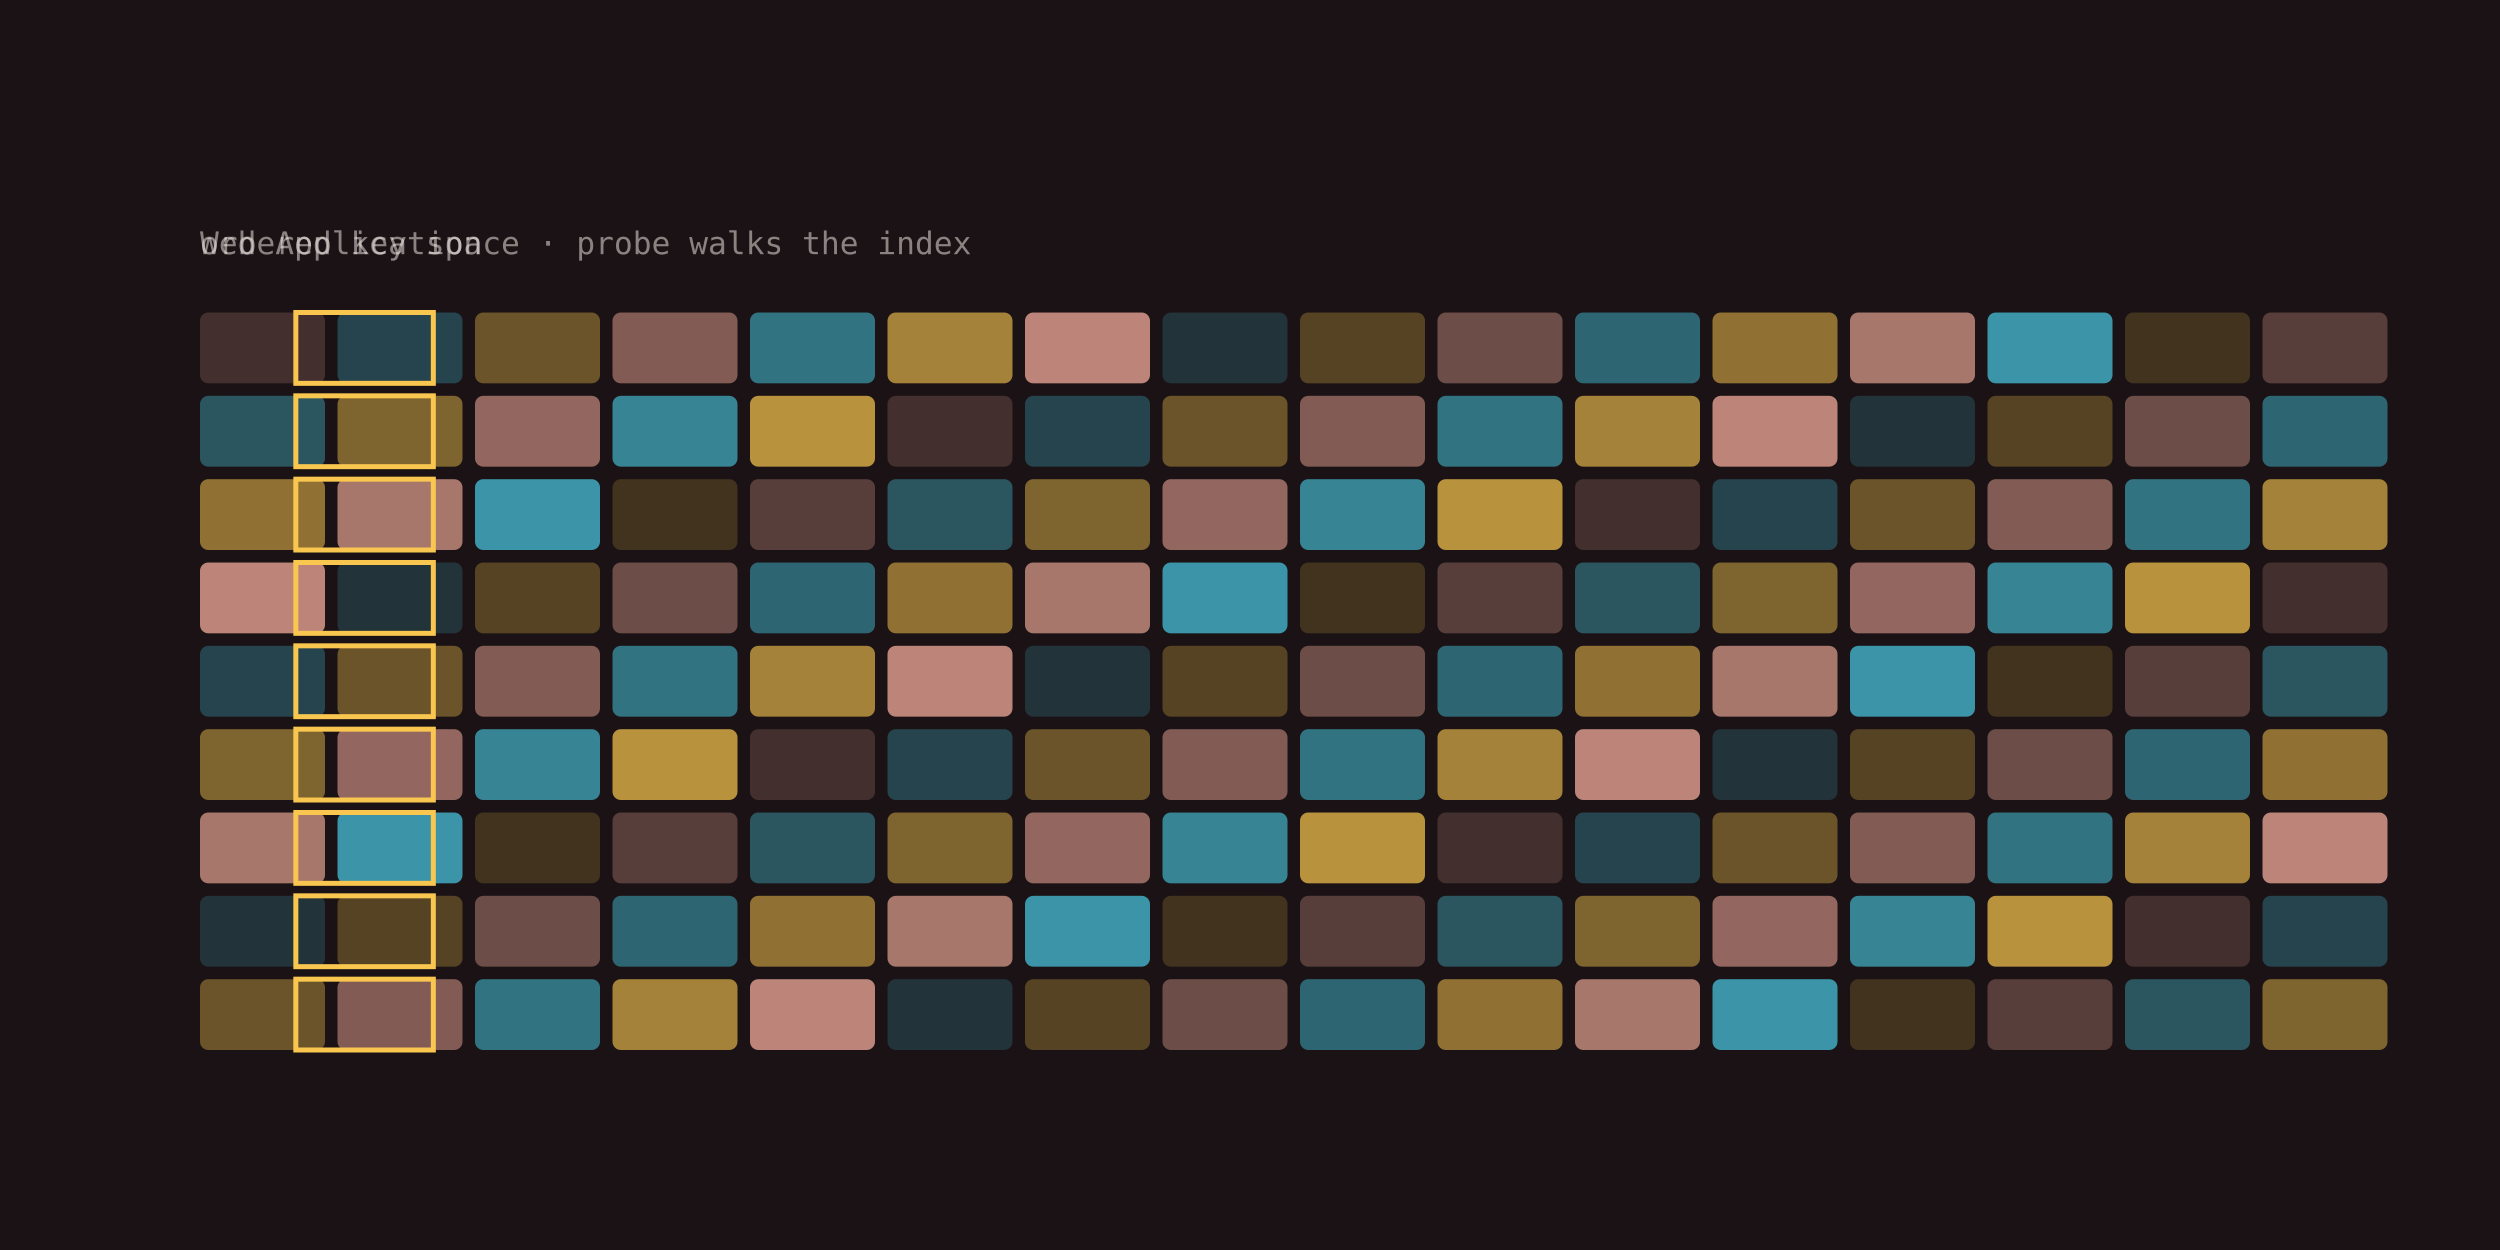
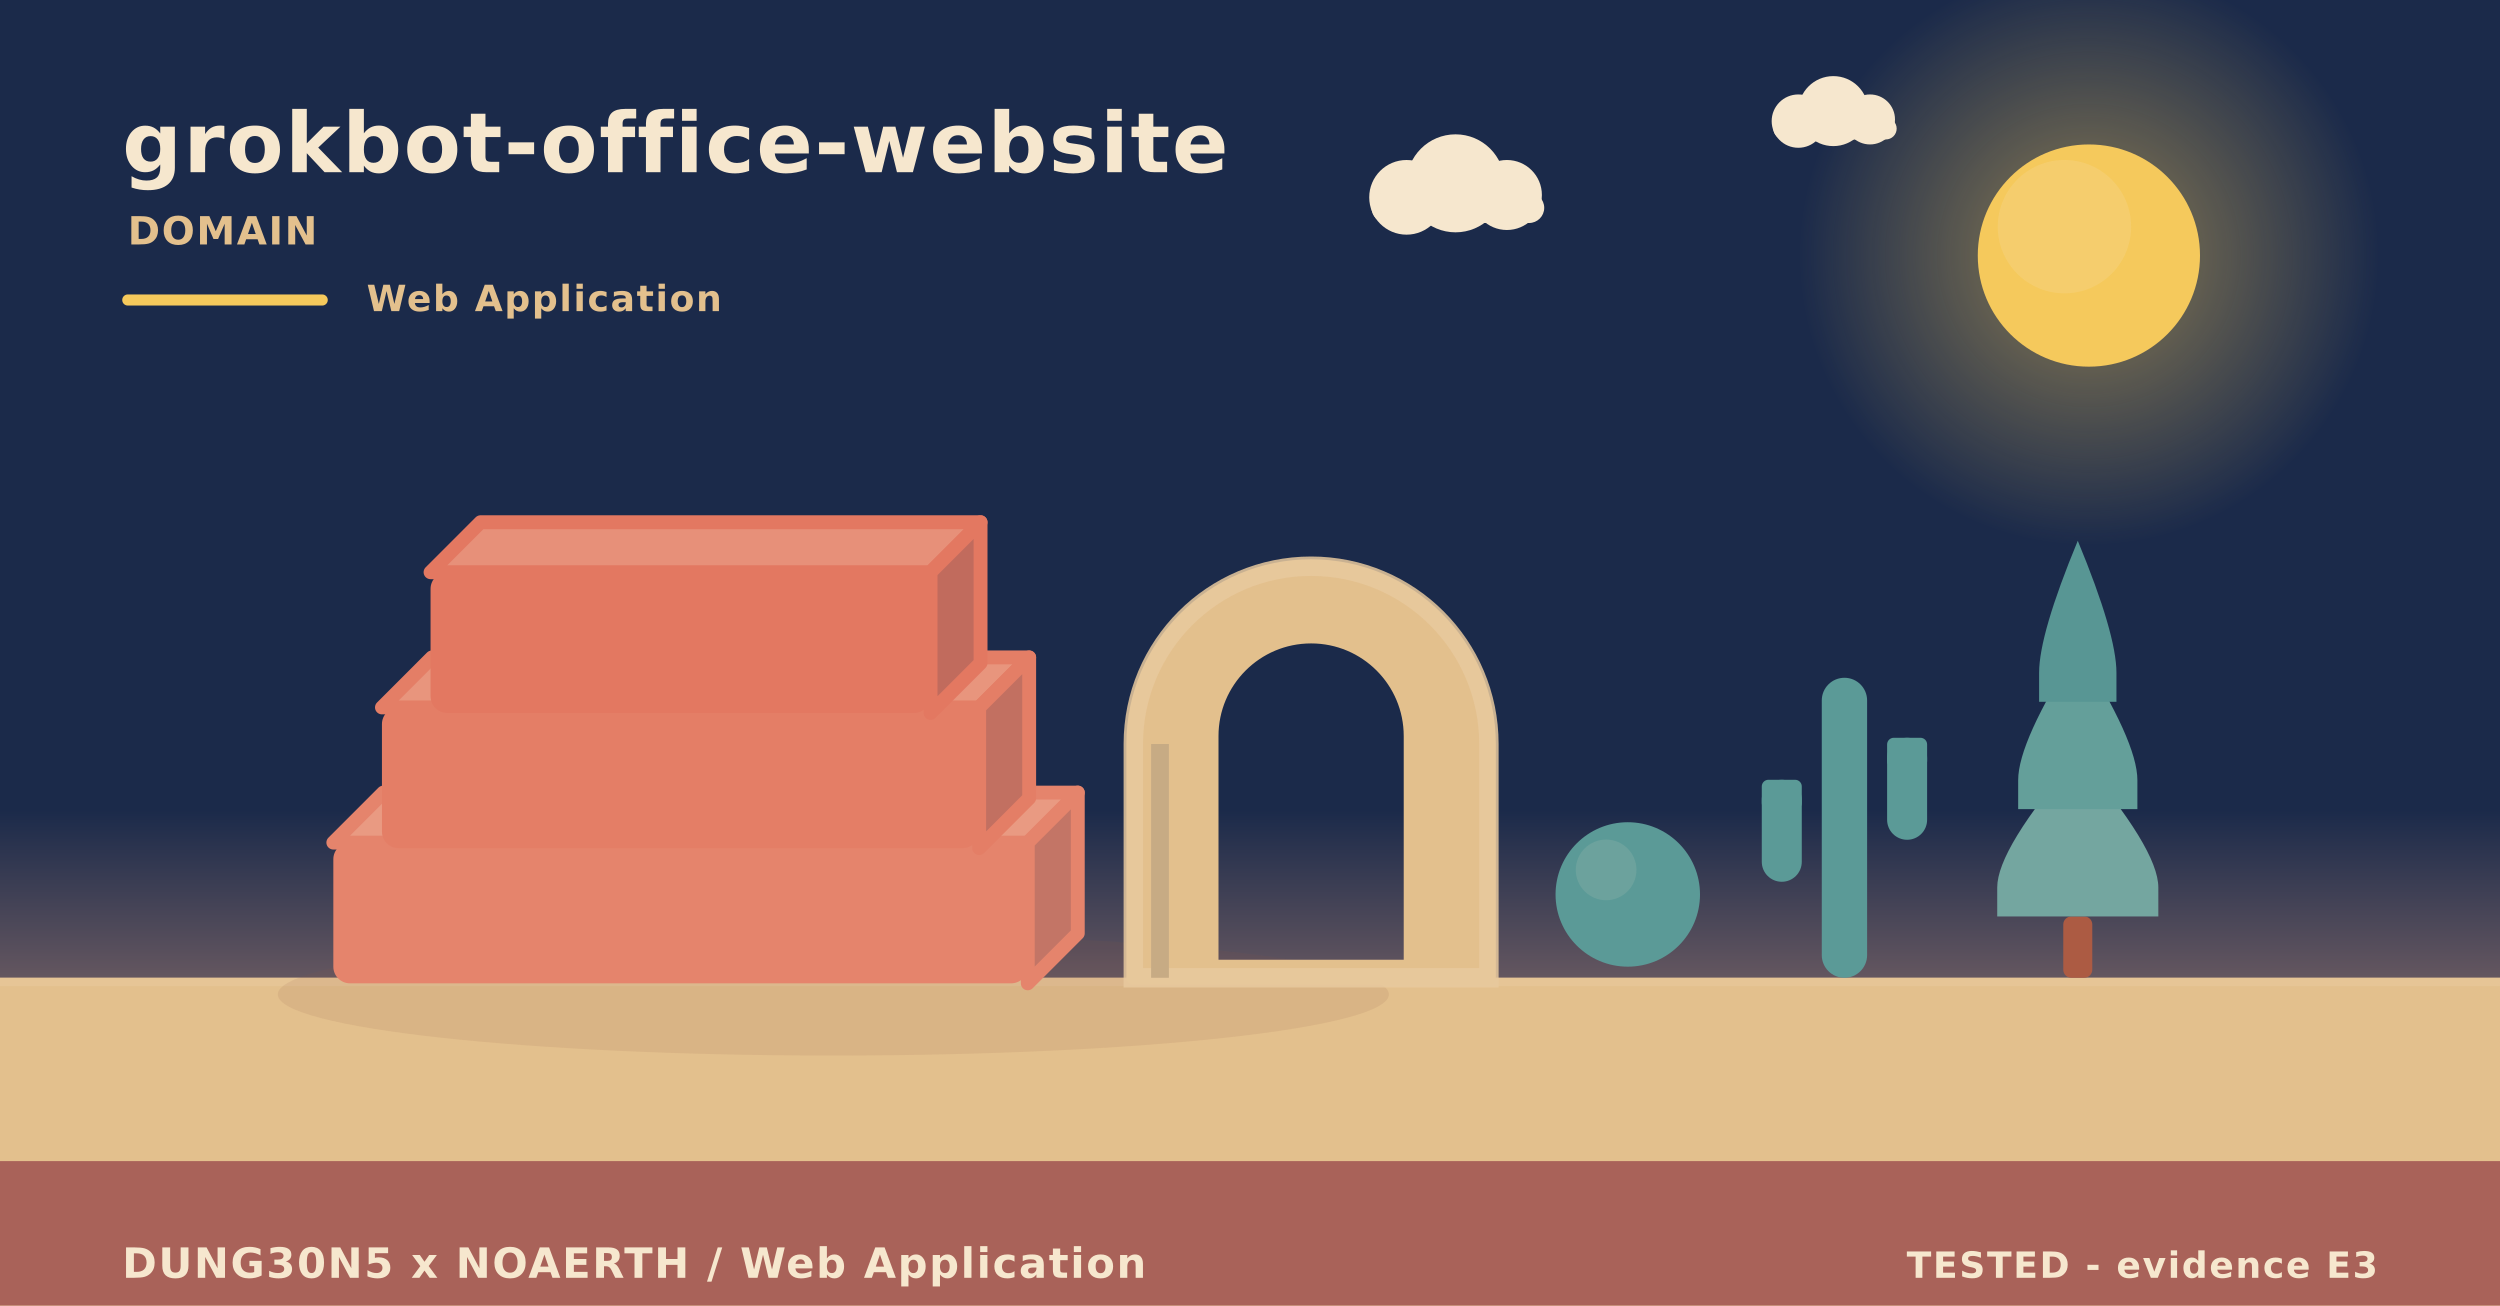
- <svg xmlns="http://www.w3.org/2000/svg" viewBox="0 0 1200 600" width="1200" height="600" role="img" aria-label="grokbot-office-website domain model">
-   <rect width="1200" height="600" fill="#1a1214" />
-   <defs>
-     <linearGradient id="gd" x1="0" y1="0" x2="1" y2="1">
-       <stop offset="0%" stop-color="#ffb4a2" />
-       <stop offset="100%" stop-color="#48cae4" />
-     </linearGradient>
-   </defs>
-   <rect x="96.00" y="150.00" width="60.00" height="34.00" rx="4.00" fill="#ffb4a2" opacity="0.18" />
-   <rect x="162.00" y="150.00" width="60.00" height="34.00" rx="4.00" fill="#48cae4" opacity="0.27" />
-   <rect x="228.00" y="150.00" width="60.00" height="34.00" rx="4.00" fill="#f9c74f" opacity="0.36" />
-   <rect x="294.00" y="150.00" width="60.00" height="34.00" rx="4.00" fill="#ffb4a2" opacity="0.45" />
-   <rect x="360.00" y="150.00" width="60.00" height="34.00" rx="4.00" fill="#48cae4" opacity="0.53" />
-   <rect x="426.00" y="150.00" width="60.00" height="34.00" rx="4.00" fill="#f9c74f" opacity="0.62" />
-   <rect x="492.00" y="150.00" width="60.00" height="34.00" rx="4.00" fill="#ffb4a2" opacity="0.71" />
-   <rect x="558.00" y="150.00" width="60.00" height="34.00" rx="4.00" fill="#48cae4" opacity="0.18" />
-   <rect x="624.00" y="150.00" width="60.00" height="34.00" rx="4.00" fill="#f9c74f" opacity="0.27" />
-   <rect x="690.00" y="150.00" width="60.00" height="34.00" rx="4.00" fill="#ffb4a2" opacity="0.36" />
-   <rect x="756.00" y="150.00" width="60.00" height="34.00" rx="4.00" fill="#48cae4" opacity="0.45" />
-   <rect x="822.00" y="150.00" width="60.00" height="34.00" rx="4.00" fill="#f9c74f" opacity="0.53" />
-   <rect x="888.00" y="150.00" width="60.00" height="34.00" rx="4.00" fill="#ffb4a2" opacity="0.62" />
-   <rect x="954.00" y="150.00" width="60.00" height="34.00" rx="4.00" fill="#48cae4" opacity="0.71" />
-   <rect x="1020.00" y="150.00" width="60.00" height="34.00" rx="4.00" fill="#f9c74f" opacity="0.18" />
-   <rect x="1086.00" y="150.00" width="60.00" height="34.00" rx="4.00" fill="#ffb4a2" opacity="0.27" />
-   <rect x="96.00" y="190.00" width="60.00" height="34.00" rx="4.00" fill="#48cae4" opacity="0.36" />
-   <rect x="162.00" y="190.00" width="60.00" height="34.00" rx="4.00" fill="#f9c74f" opacity="0.45" />
-   <rect x="228.00" y="190.00" width="60.00" height="34.00" rx="4.00" fill="#ffb4a2" opacity="0.53" />
-   <rect x="294.00" y="190.00" width="60.00" height="34.00" rx="4.00" fill="#48cae4" opacity="0.62" />
-   <rect x="360.00" y="190.00" width="60.00" height="34.00" rx="4.00" fill="#f9c74f" opacity="0.71" />
-   <rect x="426.00" y="190.00" width="60.00" height="34.00" rx="4.00" fill="#ffb4a2" opacity="0.18" />
-   <rect x="492.00" y="190.00" width="60.00" height="34.00" rx="4.00" fill="#48cae4" opacity="0.27" />
-   <rect x="558.00" y="190.00" width="60.00" height="34.00" rx="4.00" fill="#f9c74f" opacity="0.36" />
-   <rect x="624.00" y="190.00" width="60.00" height="34.00" rx="4.00" fill="#ffb4a2" opacity="0.45" />
-   <rect x="690.00" y="190.00" width="60.00" height="34.00" rx="4.00" fill="#48cae4" opacity="0.53" />
-   <rect x="756.00" y="190.00" width="60.00" height="34.00" rx="4.00" fill="#f9c74f" opacity="0.62" />
-   <rect x="822.00" y="190.00" width="60.00" height="34.00" rx="4.00" fill="#ffb4a2" opacity="0.71" />
-   <rect x="888.00" y="190.00" width="60.00" height="34.00" rx="4.00" fill="#48cae4" opacity="0.18" />
-   <rect x="954.00" y="190.00" width="60.00" height="34.00" rx="4.00" fill="#f9c74f" opacity="0.27" />
-   <rect x="1020.00" y="190.00" width="60.00" height="34.00" rx="4.00" fill="#ffb4a2" opacity="0.36" />
-   <rect x="1086.00" y="190.00" width="60.00" height="34.00" rx="4.00" fill="#48cae4" opacity="0.45" />
-   <rect x="96.00" y="230.00" width="60.00" height="34.00" rx="4.00" fill="#f9c74f" opacity="0.53" />
-   <rect x="162.00" y="230.00" width="60.00" height="34.00" rx="4.00" fill="#ffb4a2" opacity="0.62" />
-   <rect x="228.00" y="230.00" width="60.00" height="34.00" rx="4.00" fill="#48cae4" opacity="0.71" />
-   <rect x="294.00" y="230.00" width="60.00" height="34.00" rx="4.00" fill="#f9c74f" opacity="0.18" />
-   <rect x="360.00" y="230.00" width="60.00" height="34.00" rx="4.00" fill="#ffb4a2" opacity="0.27" />
-   <rect x="426.00" y="230.00" width="60.00" height="34.00" rx="4.00" fill="#48cae4" opacity="0.36" />
-   <rect x="492.00" y="230.00" width="60.00" height="34.00" rx="4.00" fill="#f9c74f" opacity="0.45" />
-   <rect x="558.00" y="230.00" width="60.00" height="34.00" rx="4.00" fill="#ffb4a2" opacity="0.53" />
-   <rect x="624.00" y="230.00" width="60.00" height="34.00" rx="4.00" fill="#48cae4" opacity="0.62" />
-   <rect x="690.00" y="230.00" width="60.00" height="34.00" rx="4.00" fill="#f9c74f" opacity="0.71" />
-   <rect x="756.00" y="230.00" width="60.00" height="34.00" rx="4.00" fill="#ffb4a2" opacity="0.18" />
-   <rect x="822.00" y="230.00" width="60.00" height="34.00" rx="4.00" fill="#48cae4" opacity="0.27" />
-   <rect x="888.00" y="230.00" width="60.00" height="34.00" rx="4.00" fill="#f9c74f" opacity="0.36" />
-   <rect x="954.00" y="230.00" width="60.00" height="34.00" rx="4.00" fill="#ffb4a2" opacity="0.45" />
-   <rect x="1020.00" y="230.00" width="60.00" height="34.00" rx="4.00" fill="#48cae4" opacity="0.53" />
-   <rect x="1086.00" y="230.00" width="60.00" height="34.00" rx="4.00" fill="#f9c74f" opacity="0.62" />
-   <rect x="96.00" y="270.00" width="60.00" height="34.00" rx="4.00" fill="#ffb4a2" opacity="0.71" />
-   <rect x="162.00" y="270.00" width="60.00" height="34.00" rx="4.00" fill="#48cae4" opacity="0.18" />
-   <rect x="228.00" y="270.00" width="60.00" height="34.00" rx="4.00" fill="#f9c74f" opacity="0.27" />
-   <rect x="294.00" y="270.00" width="60.00" height="34.00" rx="4.00" fill="#ffb4a2" opacity="0.36" />
-   <rect x="360.00" y="270.00" width="60.00" height="34.00" rx="4.00" fill="#48cae4" opacity="0.45" />
-   <rect x="426.00" y="270.00" width="60.00" height="34.00" rx="4.00" fill="#f9c74f" opacity="0.53" />
-   <rect x="492.00" y="270.00" width="60.00" height="34.00" rx="4.00" fill="#ffb4a2" opacity="0.62" />
-   <rect x="558.00" y="270.00" width="60.00" height="34.00" rx="4.00" fill="#48cae4" opacity="0.71" />
-   <rect x="624.00" y="270.00" width="60.00" height="34.00" rx="4.00" fill="#f9c74f" opacity="0.18" />
-   <rect x="690.00" y="270.00" width="60.00" height="34.00" rx="4.00" fill="#ffb4a2" opacity="0.27" />
-   <rect x="756.00" y="270.00" width="60.00" height="34.00" rx="4.00" fill="#48cae4" opacity="0.36" />
-   <rect x="822.00" y="270.00" width="60.00" height="34.00" rx="4.00" fill="#f9c74f" opacity="0.45" />
-   <rect x="888.00" y="270.00" width="60.00" height="34.00" rx="4.00" fill="#ffb4a2" opacity="0.53" />
-   <rect x="954.00" y="270.00" width="60.00" height="34.00" rx="4.00" fill="#48cae4" opacity="0.62" />
-   <rect x="1020.00" y="270.00" width="60.00" height="34.00" rx="4.00" fill="#f9c74f" opacity="0.71" />
-   <rect x="1086.00" y="270.00" width="60.00" height="34.00" rx="4.00" fill="#ffb4a2" opacity="0.18" />
-   <rect x="96.00" y="310.00" width="60.00" height="34.00" rx="4.00" fill="#48cae4" opacity="0.27" />
-   <rect x="162.00" y="310.00" width="60.00" height="34.00" rx="4.00" fill="#f9c74f" opacity="0.36" />
-   <rect x="228.00" y="310.00" width="60.00" height="34.00" rx="4.00" fill="#ffb4a2" opacity="0.45" />
-   <rect x="294.00" y="310.00" width="60.00" height="34.00" rx="4.00" fill="#48cae4" opacity="0.53" />
-   <rect x="360.00" y="310.00" width="60.00" height="34.00" rx="4.00" fill="#f9c74f" opacity="0.62" />
-   <rect x="426.00" y="310.00" width="60.00" height="34.00" rx="4.00" fill="#ffb4a2" opacity="0.71" />
-   <rect x="492.00" y="310.00" width="60.00" height="34.00" rx="4.00" fill="#48cae4" opacity="0.18" />
-   <rect x="558.00" y="310.00" width="60.00" height="34.00" rx="4.00" fill="#f9c74f" opacity="0.27" />
-   <rect x="624.00" y="310.00" width="60.00" height="34.00" rx="4.00" fill="#ffb4a2" opacity="0.36" />
-   <rect x="690.00" y="310.00" width="60.00" height="34.00" rx="4.00" fill="#48cae4" opacity="0.45" />
-   <rect x="756.00" y="310.00" width="60.00" height="34.00" rx="4.00" fill="#f9c74f" opacity="0.53" />
-   <rect x="822.00" y="310.00" width="60.00" height="34.00" rx="4.00" fill="#ffb4a2" opacity="0.62" />
-   <rect x="888.00" y="310.00" width="60.00" height="34.00" rx="4.00" fill="#48cae4" opacity="0.71" />
-   <rect x="954.00" y="310.00" width="60.00" height="34.00" rx="4.00" fill="#f9c74f" opacity="0.18" />
-   <rect x="1020.00" y="310.00" width="60.00" height="34.00" rx="4.00" fill="#ffb4a2" opacity="0.27" />
-   <rect x="1086.00" y="310.00" width="60.00" height="34.00" rx="4.00" fill="#48cae4" opacity="0.36" />
-   <rect x="96.00" y="350.00" width="60.00" height="34.00" rx="4.00" fill="#f9c74f" opacity="0.45" />
-   <rect x="162.00" y="350.00" width="60.00" height="34.00" rx="4.00" fill="#ffb4a2" opacity="0.53" />
-   <rect x="228.00" y="350.00" width="60.00" height="34.00" rx="4.00" fill="#48cae4" opacity="0.62" />
-   <rect x="294.00" y="350.00" width="60.00" height="34.00" rx="4.00" fill="#f9c74f" opacity="0.71" />
-   <rect x="360.00" y="350.00" width="60.00" height="34.00" rx="4.00" fill="#ffb4a2" opacity="0.18" />
-   <rect x="426.00" y="350.00" width="60.00" height="34.00" rx="4.00" fill="#48cae4" opacity="0.27" />
-   <rect x="492.00" y="350.00" width="60.00" height="34.00" rx="4.00" fill="#f9c74f" opacity="0.36" />
-   <rect x="558.00" y="350.00" width="60.00" height="34.00" rx="4.00" fill="#ffb4a2" opacity="0.45" />
-   <rect x="624.00" y="350.00" width="60.00" height="34.00" rx="4.00" fill="#48cae4" opacity="0.53" />
-   <rect x="690.00" y="350.00" width="60.00" height="34.00" rx="4.00" fill="#f9c74f" opacity="0.62" />
-   <rect x="756.00" y="350.00" width="60.00" height="34.00" rx="4.00" fill="#ffb4a2" opacity="0.71" />
-   <rect x="822.00" y="350.00" width="60.00" height="34.00" rx="4.00" fill="#48cae4" opacity="0.18" />
-   <rect x="888.00" y="350.00" width="60.00" height="34.00" rx="4.00" fill="#f9c74f" opacity="0.27" />
-   <rect x="954.00" y="350.00" width="60.00" height="34.00" rx="4.00" fill="#ffb4a2" opacity="0.36" />
-   <rect x="1020.00" y="350.00" width="60.00" height="34.00" rx="4.00" fill="#48cae4" opacity="0.45" />
-   <rect x="1086.00" y="350.00" width="60.00" height="34.00" rx="4.00" fill="#f9c74f" opacity="0.53" />
-   <rect x="96.00" y="390.00" width="60.00" height="34.00" rx="4.00" fill="#ffb4a2" opacity="0.62" />
-   <rect x="162.00" y="390.00" width="60.00" height="34.00" rx="4.00" fill="#48cae4" opacity="0.71" />
-   <rect x="228.00" y="390.00" width="60.00" height="34.00" rx="4.00" fill="#f9c74f" opacity="0.18" />
-   <rect x="294.00" y="390.00" width="60.00" height="34.00" rx="4.00" fill="#ffb4a2" opacity="0.27" />
-   <rect x="360.00" y="390.00" width="60.00" height="34.00" rx="4.00" fill="#48cae4" opacity="0.36" />
-   <rect x="426.00" y="390.00" width="60.00" height="34.00" rx="4.00" fill="#f9c74f" opacity="0.45" />
-   <rect x="492.00" y="390.00" width="60.00" height="34.00" rx="4.00" fill="#ffb4a2" opacity="0.53" />
-   <rect x="558.00" y="390.00" width="60.00" height="34.00" rx="4.00" fill="#48cae4" opacity="0.62" />
-   <rect x="624.00" y="390.00" width="60.00" height="34.00" rx="4.00" fill="#f9c74f" opacity="0.71" />
-   <rect x="690.00" y="390.00" width="60.00" height="34.00" rx="4.00" fill="#ffb4a2" opacity="0.18" />
-   <rect x="756.00" y="390.00" width="60.00" height="34.00" rx="4.00" fill="#48cae4" opacity="0.27" />
-   <rect x="822.00" y="390.00" width="60.00" height="34.00" rx="4.00" fill="#f9c74f" opacity="0.36" />
-   <rect x="888.00" y="390.00" width="60.00" height="34.00" rx="4.00" fill="#ffb4a2" opacity="0.45" />
-   <rect x="954.00" y="390.00" width="60.00" height="34.00" rx="4.00" fill="#48cae4" opacity="0.53" />
-   <rect x="1020.00" y="390.00" width="60.00" height="34.00" rx="4.00" fill="#f9c74f" opacity="0.62" />
-   <rect x="1086.00" y="390.00" width="60.00" height="34.00" rx="4.00" fill="#ffb4a2" opacity="0.71" />
-   <rect x="96.00" y="430.00" width="60.00" height="34.00" rx="4.00" fill="#48cae4" opacity="0.18" />
-   <rect x="162.00" y="430.00" width="60.00" height="34.00" rx="4.00" fill="#f9c74f" opacity="0.27" />
-   <rect x="228.00" y="430.00" width="60.00" height="34.00" rx="4.00" fill="#ffb4a2" opacity="0.36" />
-   <rect x="294.00" y="430.00" width="60.00" height="34.00" rx="4.00" fill="#48cae4" opacity="0.45" />
-   <rect x="360.00" y="430.00" width="60.00" height="34.00" rx="4.00" fill="#f9c74f" opacity="0.53" />
-   <rect x="426.00" y="430.00" width="60.00" height="34.00" rx="4.00" fill="#ffb4a2" opacity="0.62" />
-   <rect x="492.00" y="430.00" width="60.00" height="34.00" rx="4.00" fill="#48cae4" opacity="0.71" />
-   <rect x="558.00" y="430.00" width="60.00" height="34.00" rx="4.00" fill="#f9c74f" opacity="0.18" />
-   <rect x="624.00" y="430.00" width="60.00" height="34.00" rx="4.00" fill="#ffb4a2" opacity="0.27" />
-   <rect x="690.00" y="430.00" width="60.00" height="34.00" rx="4.00" fill="#48cae4" opacity="0.36" />
-   <rect x="756.00" y="430.00" width="60.00" height="34.00" rx="4.00" fill="#f9c74f" opacity="0.45" />
-   <rect x="822.00" y="430.00" width="60.00" height="34.00" rx="4.00" fill="#ffb4a2" opacity="0.53" />
-   <rect x="888.00" y="430.00" width="60.00" height="34.00" rx="4.00" fill="#48cae4" opacity="0.62" />
-   <rect x="954.00" y="430.00" width="60.00" height="34.00" rx="4.00" fill="#f9c74f" opacity="0.71" />
-   <rect x="1020.00" y="430.00" width="60.00" height="34.00" rx="4.00" fill="#ffb4a2" opacity="0.18" />
-   <rect x="1086.00" y="430.00" width="60.00" height="34.00" rx="4.00" fill="#48cae4" opacity="0.27" />
-   <rect x="96.00" y="470.00" width="60.00" height="34.00" rx="4.00" fill="#f9c74f" opacity="0.36" />
-   <rect x="162.00" y="470.00" width="60.00" height="34.00" rx="4.00" fill="#ffb4a2" opacity="0.45" />
-   <rect x="228.00" y="470.00" width="60.00" height="34.00" rx="4.00" fill="#48cae4" opacity="0.53" />
-   <rect x="294.00" y="470.00" width="60.00" height="34.00" rx="4.00" fill="#f9c74f" opacity="0.62" />
-   <rect x="360.00" y="470.00" width="60.00" height="34.00" rx="4.00" fill="#ffb4a2" opacity="0.71" />
-   <rect x="426.00" y="470.00" width="60.00" height="34.00" rx="4.00" fill="#48cae4" opacity="0.18" />
-   <rect x="492.00" y="470.00" width="60.00" height="34.00" rx="4.00" fill="#f9c74f" opacity="0.27" />
-   <rect x="558.00" y="470.00" width="60.00" height="34.00" rx="4.00" fill="#ffb4a2" opacity="0.36" />
-   <rect x="624.00" y="470.00" width="60.00" height="34.00" rx="4.00" fill="#48cae4" opacity="0.45" />
-   <rect x="690.00" y="470.00" width="60.00" height="34.00" rx="4.00" fill="#f9c74f" opacity="0.53" />
-   <rect x="756.00" y="470.00" width="60.00" height="34.00" rx="4.00" fill="#ffb4a2" opacity="0.62" />
-   <rect x="822.00" y="470.00" width="60.00" height="34.00" rx="4.00" fill="#48cae4" opacity="0.71" />
-   <rect x="888.00" y="470.00" width="60.00" height="34.00" rx="4.00" fill="#f9c74f" opacity="0.18" />
-   <rect x="954.00" y="470.00" width="60.00" height="34.00" rx="4.00" fill="#ffb4a2" opacity="0.27" />
-   <rect x="1020.00" y="470.00" width="60.00" height="34.00" rx="4.00" fill="#48cae4" opacity="0.36" />
-   <rect x="1086.00" y="470.00" width="60.00" height="34.00" rx="4.00" fill="#f9c74f" opacity="0.45" />
+ <svg xmlns="http://www.w3.org/2000/svg" width="900" height="470" viewBox="0 0 900 470" role="img" aria-label="grokbot-office-website - the problem it addresses">
+   <linearGradient id="skym" x1="0" y1="0" x2="0" y2="1">
+     <stop offset="0" stop-color="#1b2a4a" />
+     <stop offset="0.62" stop-color="#1b2a4a" />
+     <stop offset="1" stop-color="#f3ad8a" />
+   </linearGradient>
+   <rect width="900" height="470" fill="url(#skym)" />
+   <radialGradient id="sunm">
+     <stop offset="0.35" stop-color="#f5c95c" stop-opacity="0.34" />
+     <stop offset="1" stop-color="#f5c95c" stop-opacity="0" />
+   </radialGradient>
+   <circle cx="752" cy="92" r="104" fill="url(#sunm)" />
+   <circle cx="752" cy="92" r="40" fill="#f5c95c" />
+   <circle cx="743.2" cy="81.6" r="24" fill="#f5d27e" opacity="0.5" />
  <g>
-     <rect x="142" y="150" width="66" height="34" fill="none" stroke="#f9c74f" stroke-width="2.4">
-       <animate attributeName="opacity" values="0;1;0" dur="6.7s" begin="0.0s" repeatCount="indefinite" />
-     </rect>
+     <circle cx="524" cy="66" r="17.64" fill="#f6e7ce" />
+     <circle cx="506.36" cy="71.04" r="13.44" fill="#f6e7ce" />
+     <circle cx="542.48" cy="70.2" r="12.6" fill="#f6e7ce" />
+     <rect x="493.76" y="69.36" width="62.16" height="10.92" rx="5.46" fill="#f6e7ce" />
+     <animateTransform attributeName="transform" type="translate" values="0 0;24 0;0 0" dur="36s" begin="0s" repeatCount="indefinite" />
  </g>
  <g>
-     <rect x="142" y="190" width="66" height="34" fill="none" stroke="#f9c74f" stroke-width="2.4">
-       <animate attributeName="opacity" values="0;1;0" dur="6.7s" begin="0.42s" repeatCount="indefinite" />
-     </rect>
+     <circle cx="660" cy="40" r="12.6" fill="#f6e7ce" />
+     <circle cx="647.4" cy="43.6" r="9.6" fill="#f6e7ce" />
+     <circle cx="673.2" cy="43" r="9" fill="#f6e7ce" />
+     <rect x="638.4" y="42.4" width="44.4" height="7.8" rx="3.9" fill="#f6e7ce" />
+     <animateTransform attributeName="transform" type="translate" values="0 0;-18 0;0 0" dur="46s" begin="3s" repeatCount="indefinite" />
  </g>
-   <g>
-     <rect x="142" y="230" width="66" height="34" fill="none" stroke="#f9c74f" stroke-width="2.4">
-       <animate attributeName="opacity" values="0;1;0" dur="6.7s" begin="0.84s" repeatCount="indefinite" />
-     </rect>
-   </g>
-   <g>
-     <rect x="142" y="270" width="66" height="34" fill="none" stroke="#f9c74f" stroke-width="2.4">
-       <animate attributeName="opacity" values="0;1;0" dur="6.7s" begin="1.26s" repeatCount="indefinite" />
-     </rect>
-   </g>
-   <g>
-     <rect x="142" y="310" width="66" height="34" fill="none" stroke="#f9c74f" stroke-width="2.4">
-       <animate attributeName="opacity" values="0;1;0" dur="6.7s" begin="1.68s" repeatCount="indefinite" />
-     </rect>
-   </g>
-   <g>
-     <rect x="142" y="350" width="66" height="34" fill="none" stroke="#f9c74f" stroke-width="2.4">
-       <animate attributeName="opacity" values="0;1;0" dur="6.7s" begin="2.1s" repeatCount="indefinite" />
-     </rect>
-   </g>
-   <g>
-     <rect x="142" y="390" width="66" height="34" fill="none" stroke="#f9c74f" stroke-width="2.4">
-       <animate attributeName="opacity" values="0;1;0" dur="6.7s" begin="2.52s" repeatCount="indefinite" />
-     </rect>
-   </g>
-   <g>
-     <rect x="142" y="430" width="66" height="34" fill="none" stroke="#f9c74f" stroke-width="2.4">
-       <animate attributeName="opacity" values="0;1;0" dur="6.7s" begin="2.94s" repeatCount="indefinite" />
-     </rect>
-   </g>
-   <g>
-     <rect x="142" y="470" width="66" height="34" fill="none" stroke="#f9c74f" stroke-width="2.4">
-       <animate attributeName="opacity" values="0;1;0" dur="6.7s" begin="3.36s" repeatCount="indefinite" />
-     </rect>
-   </g>
-   <text x="96" y="122" font-family="ui-monospace,Menlo,monospace" font-size="15" fill="rgba(253,244,240,0.500)">ordered key space · probe walks the index</text>
-   <text x="96" y="122" font-family="ui-monospace,Menlo,monospace" font-size="15" fill="rgba(253,244,240,0.500)">Web Application</text>
+   <rect x="0" y="352" width="900" height="118" fill="#e3c08d" />
+   <rect x="0" y="352" width="900" height="3" fill="#e6c596" />
+   <text x="44" y="62" font-family="Verdana,DejaVu Sans,sans-serif" font-size="30" font-weight="700" letter-spacing="0.6" fill="#f6e7ce" text-anchor="start">grokbot-office-website</text>
+   <text x="46" y="88" font-family="Verdana,DejaVu Sans,sans-serif" font-size="14" font-weight="700" letter-spacing="0.6" fill="#e3c08d" text-anchor="start">DOMAIN</text>
+   <rect x="44" y="106" width="74" height="4" rx="2" fill="#f5c95c" />
+   <text x="132" y="112" font-family="Verdana,DejaVu Sans,sans-serif" font-size="13" font-weight="700" letter-spacing="0.6" fill="#e3c08d" text-anchor="start">Web Application</text>
+   <ellipse cx="300" cy="358" rx="200" ry="22" fill="rgba(138,90,68,0.11)" />
+   <path d="M120,303.33 L370,303.33 L388,285.33 L138,285.33 Z" fill="#e99a82" stroke="#e5846c" stroke-width="5" stroke-linejoin="round" />
+   <path d="M370,303.33 L388,285.33 L388,336 L370,354 Z" fill="#c37566" stroke="#e5846c" stroke-width="5" stroke-linejoin="round" />
+   <rect x="120" y="303.33" width="250" height="50.67" rx="6" fill="#e5846c" />
+   <path d="M137.5,254.67 L352.5,254.67 L370.5,236.67 L155.5,236.67 Z" fill="#e8957d" stroke="#e47e66" stroke-width="5" stroke-linejoin="round" />
+   <path d="M352.5,254.67 L370.5,236.67 L370.5,287.33 L352.5,305.33 Z" fill="#c27061" stroke="#e47e66" stroke-width="5" stroke-linejoin="round" />
+   <rect x="137.5" y="254.67" width="215" height="50.67" rx="6" fill="#e47e66" />
+   <path d="M155,206 L335,206 L353,188 L173,188 Z" fill="#e79079" stroke="#e37861" stroke-width="5" stroke-linejoin="round" />
+   <path d="M335,206 L353,188 L353,238.67 L335,256.67 Z" fill="#c16b5d" stroke="#e37861" stroke-width="5" stroke-linejoin="round" />
+   <rect x="155" y="206" width="180" height="50.67" rx="6" fill="#e37861" />
+   <path d="M408,352 L408,267.84 A64,64 0 0 1 536,267.84 L536,352 Z M436.16,348 L436.16,264.97 A35.84,35.84 0 0 1 507.84,264.97 L507.84,348 Z" fill="#e3c08d" fill-rule="evenodd" stroke="#e3c08d" stroke-width="5" stroke-linejoin="round" />
+   <path d="M408,352 L408,267.84 A64,64 0 0 1 536,267.84 L536,352 Z" fill="none" stroke="#e8c99d" stroke-width="7" stroke-linecap="round" opacity="0.85" />
+   <rect x="414.4" y="267.84" width="6.4" height="84.16" fill="#c7ab84" />
+   <circle cx="586" cy="322" r="26" fill="#5b9a97" />
+   <circle cx="578.2" cy="313.16" r="10.92" fill="#7aa9a2" opacity="0.55" />
+   <rect x="655.84" y="244" width="16.32" height="108" rx="8.16" fill="#5b9a97" />
+   <rect x="634.24" y="280.72" width="14.4" height="36.72" rx="7.2" fill="#5b9a97" />
+   <rect x="634.24" y="280.72" width="14.4" height="10.8" rx="2.4" fill="#5b9a97" />
+   <rect x="679.36" y="265.6" width="14.4" height="36.72" rx="7.2" fill="#5b9a97" />
+   <rect x="679.36" y="265.6" width="14.4" height="10.8" rx="2.4" fill="#5b9a97" />
+   <rect x="742.78" y="329.92" width="10.44" height="22.08" rx="2.9" fill="#ac5b43" />
+   <path d="M748,271.96 Q719,305.58 719,319.49 Q719,329.92 719,329.92 L777,329.92 Q777,329.92 777,319.49 Q777,305.58 748,271.96 Z" fill="#74a6a0" />
+   <path d="M748,233.32 Q726.54,266.94 726.54,280.85 Q726.54,291.28 726.54,291.28 L769.46,291.28 Q769.46,291.28 769.46,280.85 Q769.46,266.94 748,233.32 Z" fill="#649f9a" />
+   <path d="M748,194.68 Q734.08,228.3 734.08,242.21 Q734.08,252.64 734.08,252.64 L761.92,252.64 Q761.92,252.64 761.92,242.21 Q761.92,228.3 748,194.68 Z" fill="#589694" />
+   <rect x="0" y="418" width="900" height="52" rx="0" fill="#a65c56" opacity="0.94" />
+   <text x="44" y="460" font-family="Verdana,DejaVu Sans,sans-serif" font-size="15" font-weight="700" letter-spacing="0.6" fill="#f6e7ce" text-anchor="start">DUNG30N5 x NOAERTH  /  Web Application</text>
+   <text x="856" y="460" font-family="Verdana,DejaVu Sans,sans-serif" font-size="13" font-weight="700" letter-spacing="0.6" fill="#f6e7ce" text-anchor="end">TESTED  -  evidence E3</text>
</svg>
